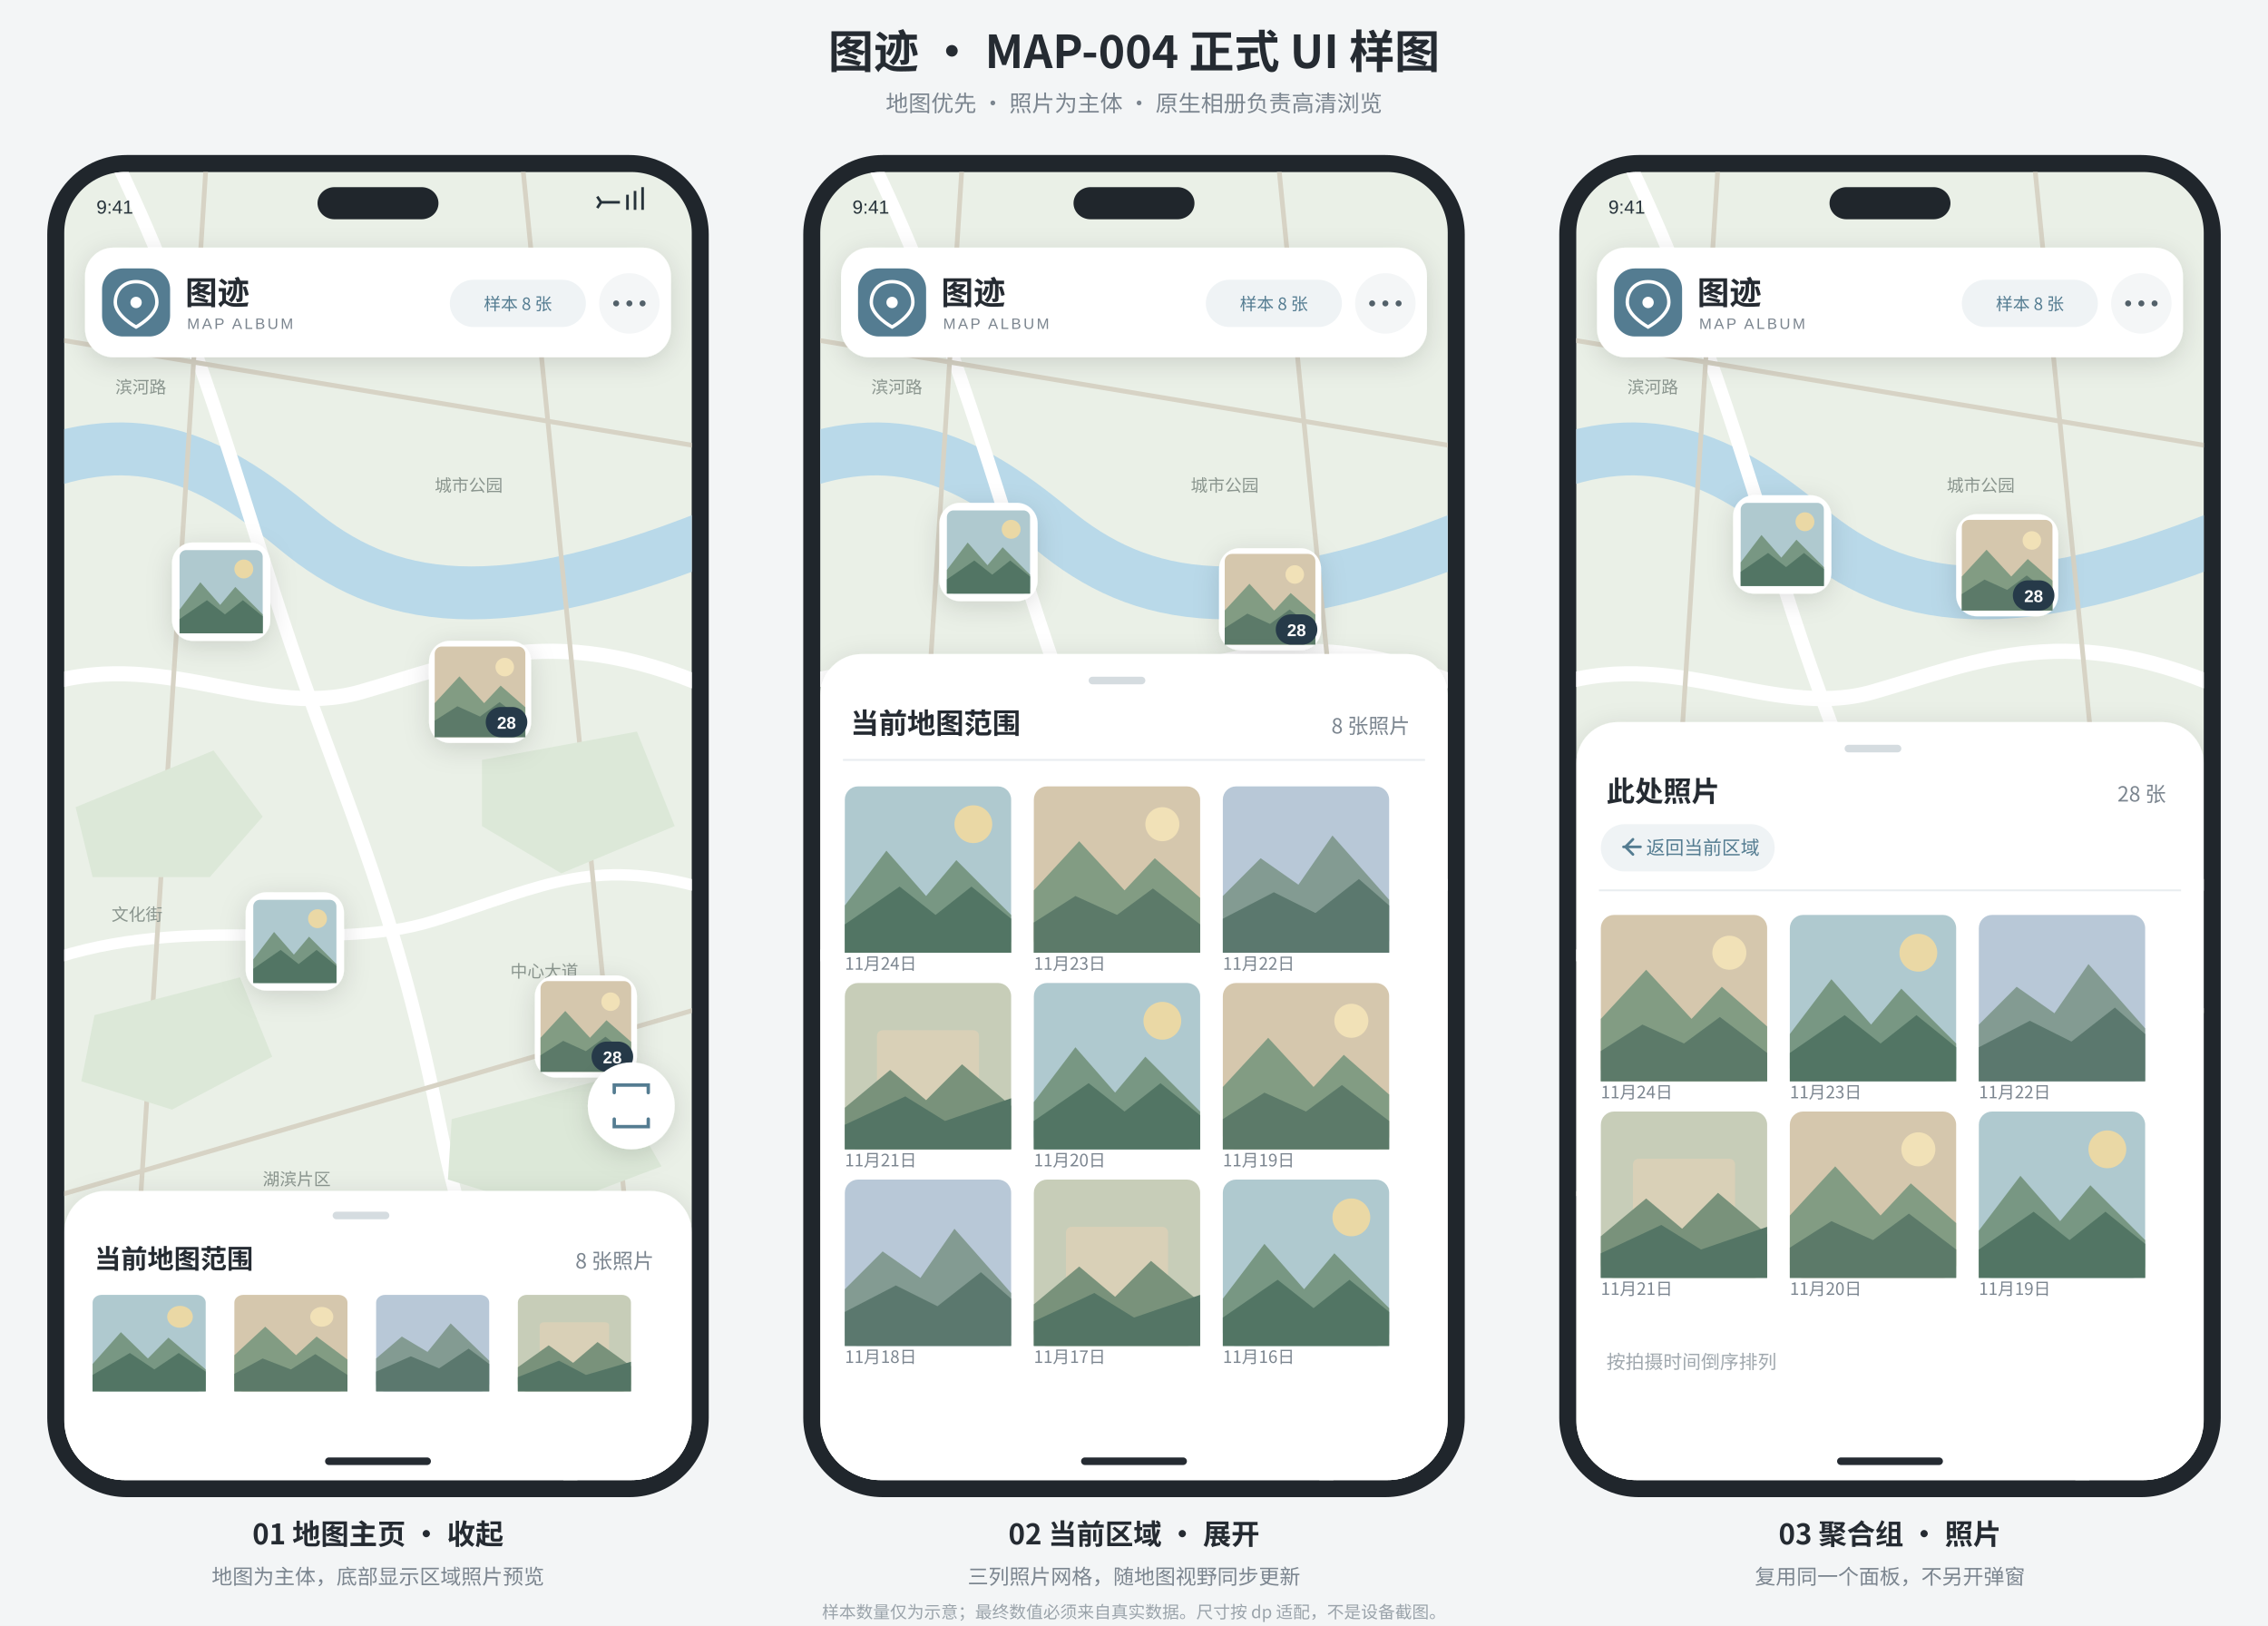
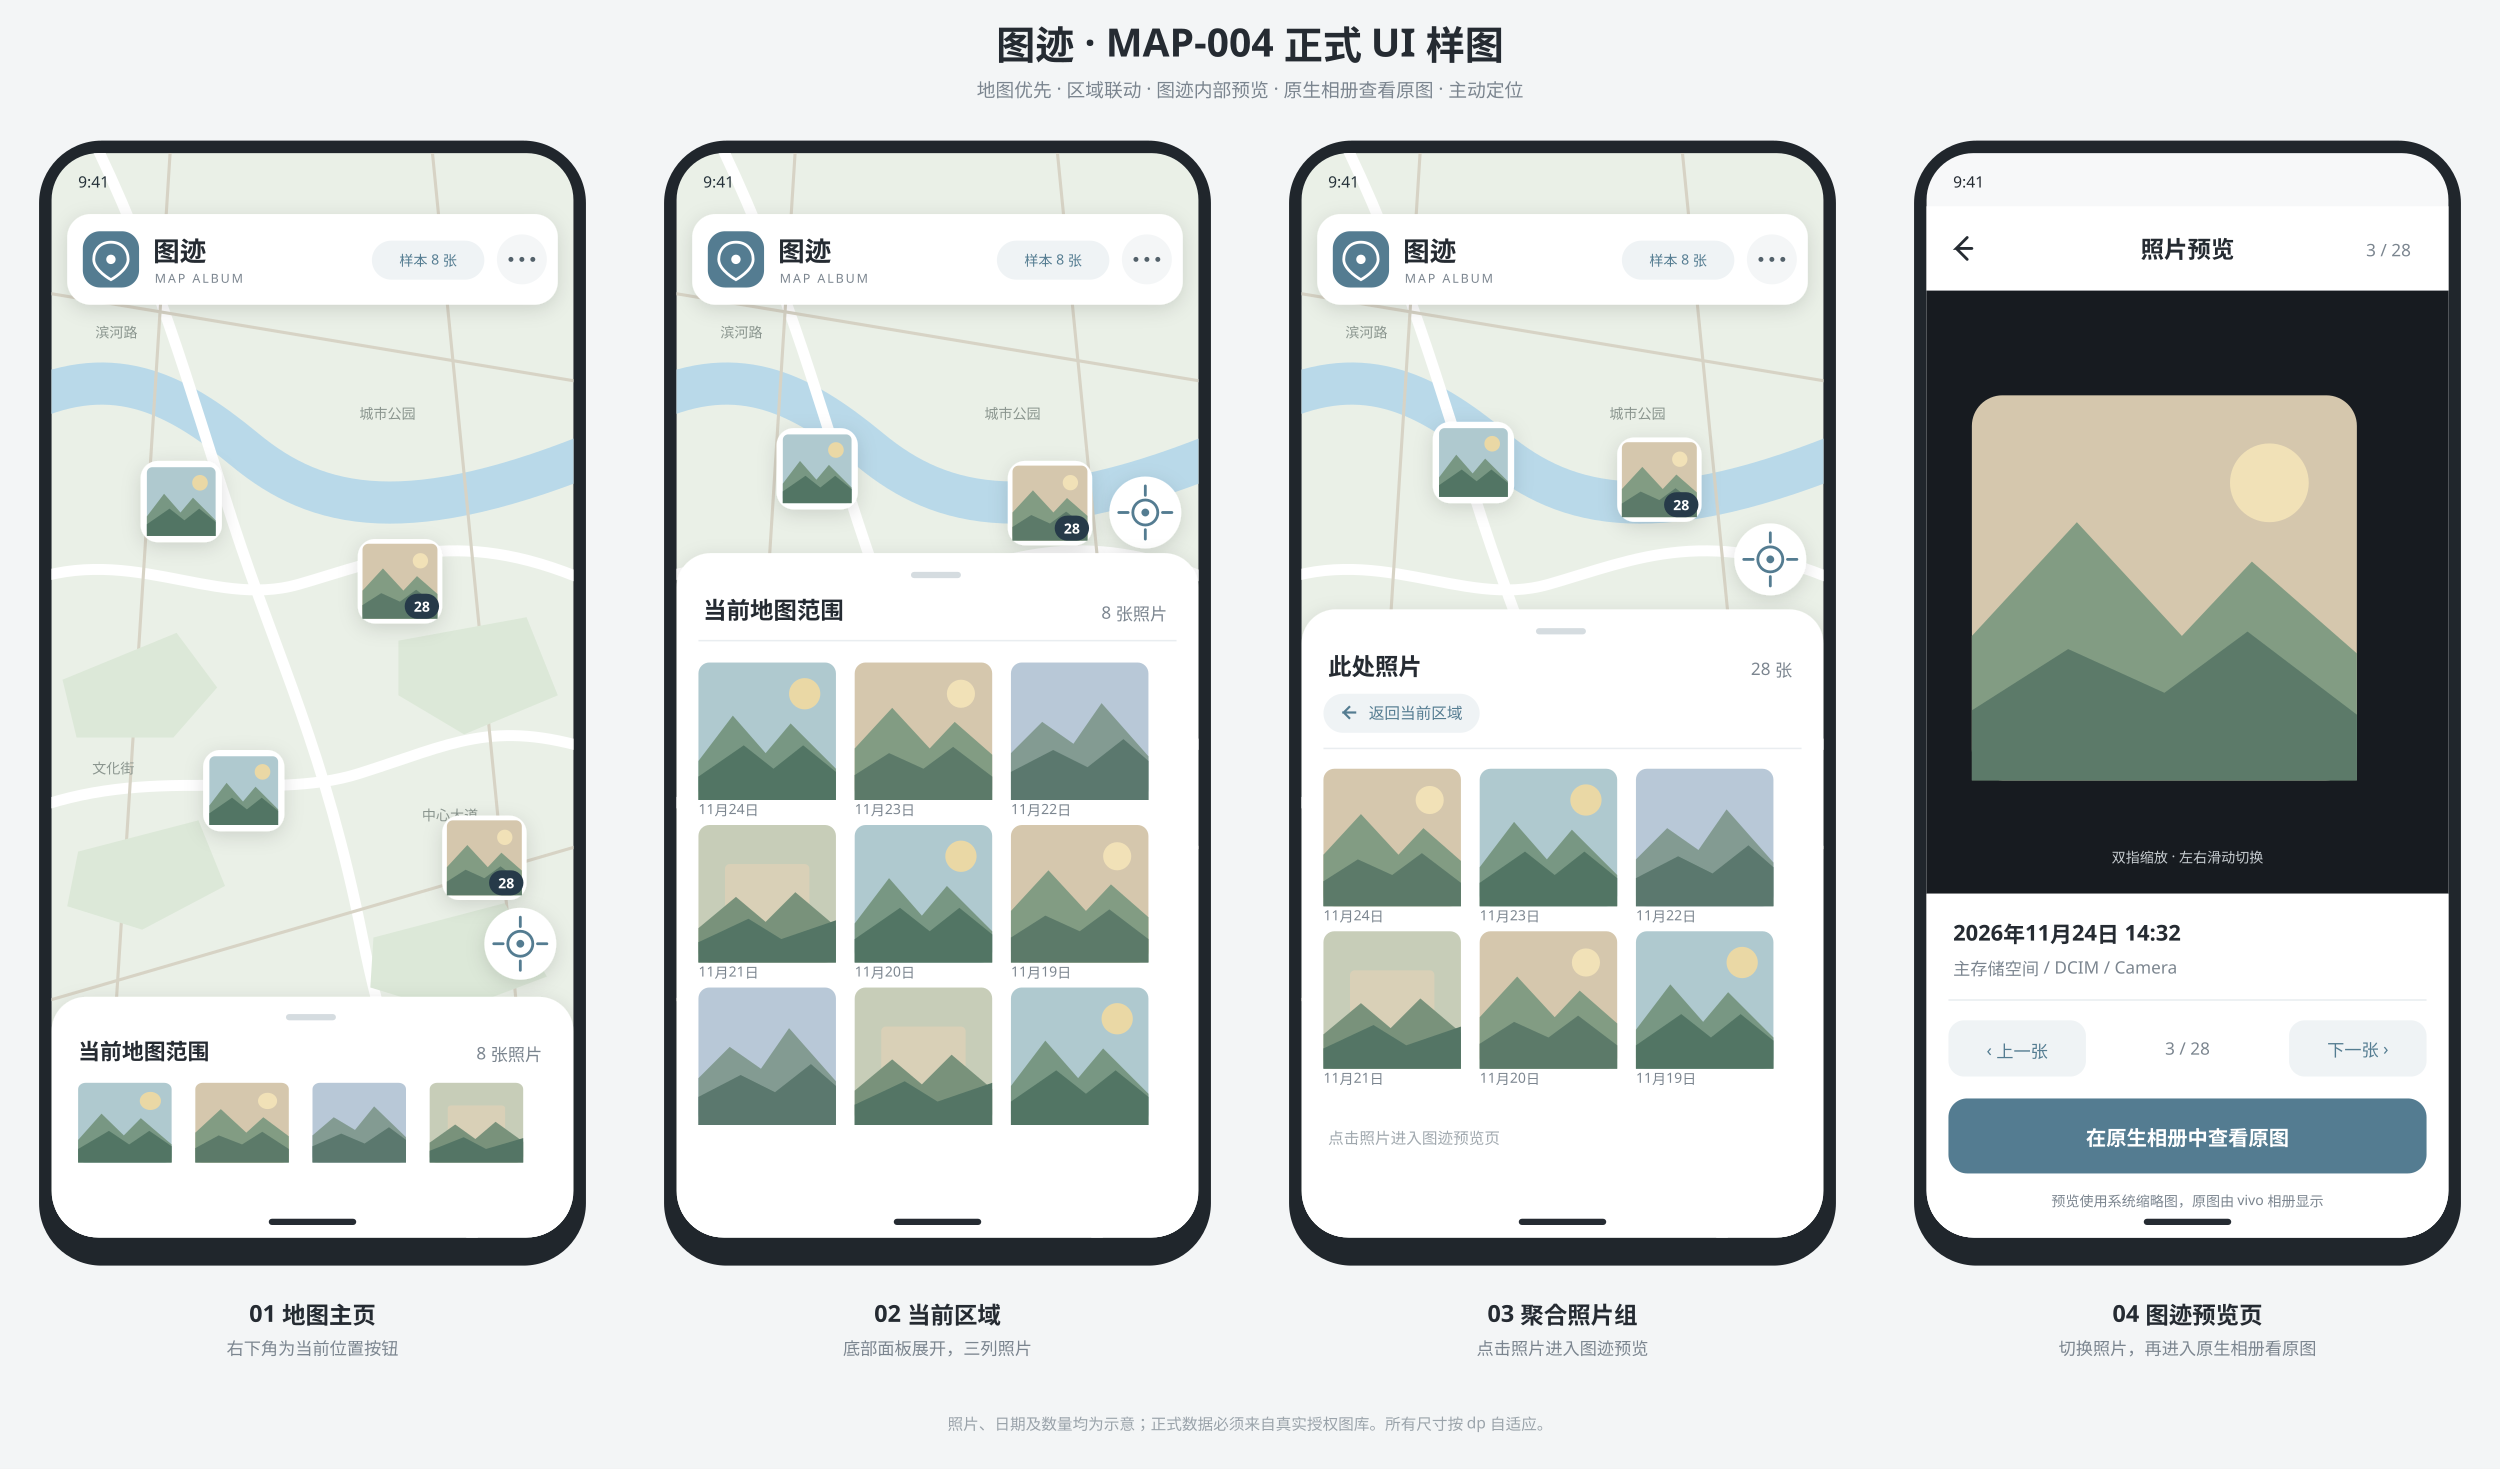
- <svg xmlns="http://www.w3.org/2000/svg" width="1200" height="860" viewBox="0 0 1200 860" role="img" aria-labelledby="title desc">
+ <svg xmlns="http://www.w3.org/2000/svg" width="1600" height="940" viewBox="0 0 1600 940" role="img" aria-labelledby="title desc">
  <defs>
    <filter id="shadow" x="-30%" y="-30%" width="160%" height="180%">
-       <feGaussianBlur in="SourceAlpha" stdDeviation="7" />
+       <feGaussianBlur in="SourceAlpha" stdDeviation="6" />
      <feOffset dy="3" />
      <feComponentTransfer>
-         <feFuncA type="linear" slope="0.13" />
+         <feFuncA type="linear" slope=".13" />
      </feComponentTransfer>
      <feMerge>
        <feMergeNode />
        <feMergeNode in="SourceGraphic" />
      </feMerge>
    </filter>
-     <clipPath id="screenClip">
-       <rect x="9" y="9" width="332" height="692" rx="32" />
+     <clipPath id="clip">
+       <rect x="8" y="8" width="334" height="694" rx="30" />
    </clipPath>
-     <g id="mapBase">
-       <rect x="9" y="9" width="332" height="692" fill="#EAF0E7" />
-       <path d="M-20 170 C45 140 86 160 132 198 S236 250 365 196" fill="none" stroke="#B9D9E9" stroke-width="28" />
-       <path d="M-15 285 C55 255 110 300 166 284 S270 244 360 286" fill="none" stroke="#FFFFFF" stroke-width="8" />
-       <path d="M30 -10 C75 80 95 155 124 244 S183 390 207 510 S260 650 280 710" fill="none" stroke="#FFFFFF" stroke-width="7" />
-       <path d="M-10 430 C70 398 145 424 205 405 S290 370 355 390" fill="none" stroke="#FFFFFF" stroke-width="6" />
-       <path d="M-10 555 L350 450 M-10 95 L350 155 M85 -10 L40 700 M250 -10 L320 700" fill="none" stroke="#D7D3C5" stroke-width="2.5" />
-       <path d="M15 345 L88 315 L114 350 L86 382 L24 382Z M230 320 L312 305 L332 355 L272 380 L230 355Z" fill="#DCE8D8" />
-       <path d="M25 455 L102 435 L119 477 L66 505 L18 490Z M214 510 L298 488 L325 535 L264 558 L212 542Z" fill="#DCE8D8" />
-       <g fill="#8A958E" font-family="Noto Sans CJK SC, sans-serif" font-size="9">
+     <g id="map">
+       <rect x="8" y="8" width="334" height="694" fill="#EAF0E7" />
+       <path d="M-15 170 C45 140 86 160 132 198 S236 250 365 196" fill="none" stroke="#B9D9E9" stroke-width="27" />
+       <path d="M-15 285 C55 255 110 300 166 284 S270 244 360 286 M30 -10 C75 80 95 155 124 244 S183 390 207 510 S260 650 280 710 M-10 430 C70 398 145 424 205 405 S290 370 355 390" fill="none" stroke="#FFFFFF" stroke-width="7" />
+       <path d="M-10 555 L350 450 M-10 95 L350 155 M85 -10 L40 700 M250 -10 L320 700" fill="none" stroke="#D7D3C5" stroke-width="2" />
+       <path d="M15 345 L88 315 L114 350 L86 382 L24 382Z M230 320 L312 305 L332 355 L272 380 L230 355Z M25 455 L102 435 L119 477 L66 505 L18 490Z M214 510 L298 488 L325 535 L264 558 L212 542Z" fill="#DCE8D8" />
+       <g fill="#8A958E" font-family="sans-serif" font-size="9">
        <text x="36" y="126">滨河路</text>
        <text x="205" y="178">城市公园</text>
        <text x="34" y="405">文化街</text>
        <text x="245" y="435">中心大道</text>
-         <text x="114" y="545">湖滨片区</text>
-       </g>
-     </g>
-     <g id="brandCard">
-       <rect x="20" y="49" width="310" height="58" rx="15" fill="#FFFFFF" filter="url(#shadow)" />
-       <rect x="29" y="60" width="36" height="36" rx="11" fill="#547C91" />
-       <path d="M47 67 C40 67 36 72 36 78 C36 85 47 91 47 91 S58 85 58 78 C58 72 54 67 47 67Z" fill="none" stroke="#FFFFFF" stroke-width="1.8" />
-       <circle cx="47" cy="78" r="3" fill="#FFFFFF" />
-       <text x="73" y="79" font-family="Noto Sans CJK SC, sans-serif" font-size="17" font-weight="700" fill="#252B32">图迹</text>
-       <text x="74" y="92" font-family="Arial, sans-serif" font-size="8" letter-spacing="1.2" fill="#7B858F">MAP ALBUM</text>
-       <rect x="213" y="66" width="72" height="25" rx="12.5" fill="#EFF3F5" />
-       <text x="249" y="82" font-family="Noto Sans CJK SC, sans-serif" font-size="9" text-anchor="middle" fill="#547C91">样本 8 张</text>
-       <circle cx="308" cy="78.5" r="16" fill="#F4F6F7" />
-       <circle cx="301" cy="78.5" r="1.6" fill="#53616A" />
-       <circle cx="308" cy="78.5" r="1.6" fill="#53616A" />
-       <circle cx="315" cy="78.5" r="1.6" fill="#53616A" />
-     </g>
-     <g id="thumbA">
+       </g>
+     </g>
+     <g id="brand">
+       <rect x="18" y="47" width="314" height="58" rx="15" fill="#FFFFFF" filter="url(#shadow)" />
+       <rect x="28" y="58" width="36" height="36" rx="11" fill="#547C91" />
+       <path d="M46 65 C39 65 35 70 35 76 C35 83 46 89 46 89 S57 83 57 76 C57 70 53 65 46 65Z" fill="none" stroke="#FFFFFF" stroke-width="1.8" />
+       <circle cx="46" cy="76" r="3" fill="#FFFFFF" />
+       <text x="73" y="77" font-family="sans-serif" font-size="17" font-weight="700" fill="#252B32">图迹</text>
+       <text x="74" y="91" font-family="sans-serif" font-size="8" letter-spacing="1.2" fill="#7B858F">MAP ALBUM</text>
+       <rect x="213" y="64" width="72" height="25" rx="12.5" fill="#EFF3F5" />
+       <text x="249" y="80" font-family="sans-serif" font-size="9" text-anchor="middle" fill="#547C91">样本 8 张</text>
+       <circle cx="309" cy="76" r="16" fill="#F4F6F7" />
+       <circle cx="302" cy="76" r="1.6" fill="#53616A" />
+       <circle cx="309" cy="76" r="1.6" fill="#53616A" />
+       <circle cx="316" cy="76" r="1.6" fill="#53616A" />
+     </g>
+     <g id="photoA">
      <rect width="88" height="88" rx="7" fill="#AFC9CF" />
      <circle cx="68" cy="20" r="10" fill="#EAD8A5" />
      <path d="M0 63 L22 34 L43 58 L59 39 L88 68 V88 H0Z" fill="#789783" />
      <path d="M0 73 L29 53 L48 68 L67 53 L88 70 V88 H0Z" fill="#527564" />
    </g>
-     <g id="thumbB">
+     <g id="photoB">
      <rect width="88" height="88" rx="7" fill="#D5C7AD" />
      <path d="M0 55 L24 29 L48 55 L64 38 L88 59 V88 H0Z" fill="#829C83" />
      <path d="M0 72 L22 58 L44 68 L63 54 L88 73 V88 H0Z" fill="#5C7A69" />
      <circle cx="68" cy="20" r="9" fill="#F1E1B7" />
    </g>
-     <g id="thumbC">
+     <g id="photoC">
      <rect width="88" height="88" rx="7" fill="#B8C8D7" />
      <path d="M0 58 L20 38 L40 52 L58 26 L88 60 V88 H0Z" fill="#839B92" />
      <path d="M0 70 L27 56 L49 67 L72 49 L88 63 V88 H0Z" fill="#5B786E" />
    </g>
-     <g id="thumbD">
+     <g id="photoD">
      <rect width="88" height="88" rx="7" fill="#C7CDB8" />
      <rect x="17" y="25" width="54" height="45" rx="3" fill="#D9D0B7" />
      <path d="M0 66 L24 46 L43 62 L62 43 L88 65 V88 H0Z" fill="#79927B" />
      <path d="M0 75 L32 60 L53 73 L88 61 V88 H0Z" fill="#547565" />
    </g>
-     <g id="marker1">
-       <rect x="0" y="0" width="52" height="52" rx="11" fill="#FFFFFF" filter="url(#shadow)" />
+     <g id="marker">
+       <rect width="52" height="52" rx="11" fill="#FFFFFF" filter="url(#shadow)" />
      <g transform="translate(4 4) scale(.5)">
-         <use href="#thumbA" />
-       </g>
-     </g>
-     <g id="clusterMarker">
-       <rect x="0" y="0" width="54" height="54" rx="11" fill="#FFFFFF" filter="url(#shadow)" />
+         <use href="#photoA" />
+       </g>
+     </g>
+     <g id="cluster">
+       <rect width="54" height="54" rx="11" fill="#FFFFFF" filter="url(#shadow)" />
      <g transform="translate(3 3) scale(.545)">
-         <use href="#thumbB" />
+         <use href="#photoB" />
      </g>
      <rect x="30" y="35" width="22" height="16" rx="8" fill="#263A49" />
-       <text x="41" y="46.5" text-anchor="middle" font-family="Arial, sans-serif" font-size="9" font-weight="700" fill="#FFFFFF">28</text>
+       <text x="41" y="46.5" text-anchor="middle" font-family="sans-serif" font-size="9" font-weight="700" fill="#FFFFFF">28</text>
+     </g>
+     <g id="locate">
+       <circle cx="24" cy="24" r="23" fill="#FFFFFF" filter="url(#shadow)" />
+       <circle cx="24" cy="24" r="8" fill="none" stroke="#547C91" stroke-width="1.8" />
+       <circle cx="24" cy="24" r="2.5" fill="#547C91" />
+       <path d="M24 7 V13 M24 35 V41 M7 24 H13 M35 24 H41" stroke="#547C91" stroke-width="1.8" stroke-linecap="round" />
    </g>
  </defs>
-   <rect width="1200" height="860" fill="#F3F5F6" />
-   <text x="600" y="36" text-anchor="middle" font-family="Noto Sans CJK SC, sans-serif" font-size="24" font-weight="700" fill="#252B32">图迹 · MAP-004 正式 UI 样图</text>
-   <text x="600" y="59" text-anchor="middle" font-family="Noto Sans CJK SC, sans-serif" font-size="12" fill="#7B858F">地图优先 · 照片为主体 · 原生相册负责高清浏览</text>
-   <g transform="translate(25 82)">
-     <rect width="350" height="710" rx="42" fill="#20262C" />
-     <g clip-path="url(#screenClip)">
-       <use href="#mapBase" />
-       <rect x="9" y="9" width="332" height="692" fill="none" />
-       <text x="26" y="31" font-family="Arial, sans-serif" font-size="10" fill="#26323A">9:41</text>
-       <rect x="143" y="17" width="64" height="17" rx="9" fill="#20262C" />
-       <g fill="none" stroke="#26323A" stroke-width="1.4">
-         <path d="M293 25 h10 M293 25 l-2 -3 M293 25 l-2 3" />
-         <path d="M307 21 v8 M311 19 v10 M315 17 v12" />
-       </g>
-       <use href="#brandCard" />
-       <g transform="translate(66 205)">
-         <use href="#marker1" />
-       </g>
-       <g transform="translate(202 257)">
-         <use href="#clusterMarker" />
+   <rect width="1600" height="940" fill="#F3F5F6" />
+   <text x="800" y="38" text-anchor="middle" font-family="sans-serif" font-size="25" font-weight="700" fill="#252B32">图迹 · MAP-004 正式 UI 样图</text>
+   <text x="800" y="62" text-anchor="middle" font-family="sans-serif" font-size="12" fill="#7B858F">地图优先 · 区域联动 · 图迹内部预览 · 原生相册查看原图 · 主动定位</text>
+   <g transform="translate(25 90)">
+     <rect width="350" height="720" rx="40" fill="#20262C" />
+     <g clip-path="url(#clip)">
+       <use href="#map" />
+       <text x="25" y="30" font-family="sans-serif" font-size="10" fill="#26323A">9:41</text>
+       <use href="#brand" />
+       <g transform="translate(65 205)">
+         <use href="#marker" />
+       </g>
+       <g transform="translate(204 255)">
+         <use href="#cluster" />
      </g>
      <g transform="translate(105 390)">
-         <use href="#marker1" />
-       </g>
-       <g transform="translate(258 434)">
-         <use href="#clusterMarker" />
-       </g>
-       <circle cx="309" cy="503" r="23" fill="#FFFFFF" filter="url(#shadow)" />
-       <path d="M300 496 v-4 h4 M318 496 v-4 h-4 M300 510 v4 h4 M318 510 v4 h-4 M304 492 h10 M304 514 h10" fill="none" stroke="#547C91" stroke-width="1.8" stroke-linecap="round" />
-       <rect x="9" y="548" width="332" height="153" rx="22" fill="#FFFFFF" filter="url(#shadow)" />
-       <rect x="151" y="559" width="30" height="4" rx="2" fill="#D5DCE0" />
-       <text x="25" y="589" font-family="Noto Sans CJK SC, sans-serif" font-size="14" font-weight="700" fill="#252B32">当前地图范围</text>
-       <text x="321" y="589" text-anchor="end" font-family="Noto Sans CJK SC, sans-serif" font-size="11" fill="#7B858F">8 张照片</text>
-       <g transform="translate(24 603) scale(.68 .58)">
-         <use href="#thumbA" />
-       </g>
-       <g transform="translate(99 603) scale(.68 .58)">
-         <use href="#thumbB" />
-       </g>
-       <g transform="translate(174 603) scale(.68 .58)">
-         <use href="#thumbC" />
-       </g>
-       <g transform="translate(249 603) scale(.68 .58)">
-         <use href="#thumbD" />
-       </g>
-       <rect x="9" y="683" width="332" height="18" fill="#FFFFFF" />
-       <rect x="147" y="689" width="56" height="4" rx="2" fill="#252B32" />
-     </g>
-   </g>
-   <g transform="translate(425 82)">
-     <rect width="350" height="710" rx="42" fill="#20262C" />
-     <g clip-path="url(#screenClip)">
-       <use href="#mapBase" />
-       <text x="26" y="31" font-family="Arial, sans-serif" font-size="10" fill="#26323A">9:41</text>
-       <rect x="143" y="17" width="64" height="17" rx="9" fill="#20262C" />
-       <use href="#brandCard" />
+         <use href="#marker" />
+       </g>
+       <g transform="translate(258 432)">
+         <use href="#cluster" />
+       </g>
+       <g transform="translate(284 490)">
+         <use href="#locate" />
+       </g>
+       <rect x="8" y="548" width="334" height="154" rx="22" fill="#FFFFFF" filter="url(#shadow)" />
+       <rect x="158" y="559" width="32" height="4" rx="2" fill="#D5DCE0" />
+       <text x="25" y="588" font-family="sans-serif" font-size="14" font-weight="700" fill="#252B32">当前地图范围</text>
+       <text x="322" y="588" text-anchor="end" font-family="sans-serif" font-size="11" fill="#7B858F">8 张照片</text>
+       <g transform="translate(25 603) scale(.68 .58)">
+         <use href="#photoA" />
+       </g>
+       <g transform="translate(100 603) scale(.68 .58)">
+         <use href="#photoB" />
+       </g>
+       <g transform="translate(175 603) scale(.68 .58)">
+         <use href="#photoC" />
+       </g>
+       <g transform="translate(250 603) scale(.68 .58)">
+         <use href="#photoD" />
+       </g>
+       <rect x="8" y="684" width="334" height="18" fill="#FFFFFF" />
+       <rect x="147" y="690" width="56" height="4" rx="2" fill="#252B32" />
+     </g>
+   </g>
+   <g transform="translate(425 90)">
+     <rect width="350" height="720" rx="40" fill="#20262C" />
+     <g clip-path="url(#clip)">
+       <use href="#map" />
+       <text x="25" y="30" font-family="sans-serif" font-size="10" fill="#26323A">9:41</text>
+       <use href="#brand" />
      <g transform="translate(72 184)">
-         <use href="#marker1" />
-       </g>
-       <g transform="translate(220 208)">
-         <use href="#clusterMarker" />
-       </g>
-       <rect x="9" y="264" width="332" height="437" rx="22" fill="#FFFFFF" filter="url(#shadow)" />
-       <rect x="151" y="276" width="30" height="4" rx="2" fill="#D5DCE0" />
-       <text x="25" y="306" font-family="Noto Sans CJK SC, sans-serif" font-size="15" font-weight="700" fill="#252B32">当前地图范围</text>
-       <text x="321" y="306" text-anchor="end" font-family="Noto Sans CJK SC, sans-serif" font-size="11" fill="#7B858F">8 张照片</text>
-       <path d="M21 320 H329" stroke="#E9EDF0" />
+         <use href="#marker" />
+       </g>
+       <g transform="translate(220 205)">
+         <use href="#cluster" />
+       </g>
+       <g transform="translate(284 214)">
+         <use href="#locate" />
+       </g>
+       <rect x="8" y="264" width="334" height="438" rx="22" fill="#FFFFFF" filter="url(#shadow)" />
+       <rect x="158" y="276" width="32" height="4" rx="2" fill="#D5DCE0" />
+       <text x="25" y="306" font-family="sans-serif" font-size="15" font-weight="700" fill="#252B32">当前地图范围</text>
+       <text x="322" y="306" text-anchor="end" font-family="sans-serif" font-size="11" fill="#7B858F">8 张照片</text>
+       <path d="M22 320 H328" stroke="#E9EDF0" />
      <g transform="translate(22 334)">
-         <use href="#thumbA" />
+         <use href="#photoA" />
      </g>
      <g transform="translate(122 334)">
-         <use href="#thumbB" />
+         <use href="#photoB" />
      </g>
      <g transform="translate(222 334)">
-         <use href="#thumbC" />
+         <use href="#photoC" />
      </g>
      <g transform="translate(22 438)">
-         <use href="#thumbD" />
+         <use href="#photoD" />
      </g>
      <g transform="translate(122 438)">
-         <use href="#thumbA" />
+         <use href="#photoA" />
      </g>
      <g transform="translate(222 438)">
-         <use href="#thumbB" />
+         <use href="#photoB" />
      </g>
      <g transform="translate(22 542)">
-         <use href="#thumbC" />
+         <use href="#photoC" />
      </g>
      <g transform="translate(122 542)">
-         <use href="#thumbD" />
+         <use href="#photoD" />
      </g>
      <g transform="translate(222 542)">
-         <use href="#thumbA" />
-       </g>
-       <g font-family="Noto Sans CJK SC, sans-serif" font-size="9" fill="#7B858F">
+         <use href="#photoA" />
+       </g>
+       <g font-family="sans-serif" font-size="9" fill="#7B858F">
        <text x="22" y="431">11月24日</text>
        <text x="122" y="431">11月23日</text>
        <text x="222" y="431">11月22日</text>
        <text x="22" y="535">11月21日</text>
        <text x="122" y="535">11月20日</text>
        <text x="222" y="535">11月19日</text>
-         <text x="22" y="639">11月18日</text>
-         <text x="122" y="639">11月17日</text>
-         <text x="222" y="639">11月16日</text>
-       </g>
-       <rect x="9" y="683" width="332" height="18" fill="#FFFFFF" />
-       <rect x="147" y="689" width="56" height="4" rx="2" fill="#252B32" />
-     </g>
-   </g>
-   <g transform="translate(825 82)">
-     <rect width="350" height="710" rx="42" fill="#20262C" />
-     <g clip-path="url(#screenClip)">
-       <use href="#mapBase" />
-       <text x="26" y="31" font-family="Arial, sans-serif" font-size="10" fill="#26323A">9:41</text>
-       <rect x="143" y="17" width="64" height="17" rx="9" fill="#20262C" />
-       <use href="#brandCard" />
+       </g>
+       <rect x="8" y="684" width="334" height="18" fill="#FFFFFF" />
+       <rect x="147" y="690" width="56" height="4" rx="2" fill="#252B32" />
+     </g>
+   </g>
+   <g transform="translate(825 90)">
+     <rect width="350" height="720" rx="40" fill="#20262C" />
+     <g clip-path="url(#clip)">
+       <use href="#map" />
+       <text x="25" y="30" font-family="sans-serif" font-size="10" fill="#26323A">9:41</text>
+       <use href="#brand" />
      <g transform="translate(92 180)">
-         <use href="#marker1" />
+         <use href="#marker" />
      </g>
      <g transform="translate(210 190)">
-         <use href="#clusterMarker" />
-       </g>
-       <rect x="9" y="300" width="332" height="401" rx="22" fill="#FFFFFF" filter="url(#shadow)" />
-       <rect x="151" y="312" width="30" height="4" rx="2" fill="#D5DCE0" />
-       <text x="25" y="342" font-family="Noto Sans CJK SC, sans-serif" font-size="15" font-weight="700" fill="#252B32">此处照片</text>
-       <text x="321" y="342" text-anchor="end" font-family="Noto Sans CJK SC, sans-serif" font-size="11" fill="#7B858F">28 张</text>
-       <rect x="22" y="354" width="92" height="25" rx="12.5" fill="#EFF3F5" />
-       <path d="M34 366 h9 m-4 -4 l-4 4 l4 4" stroke="#547C91" fill="none" stroke-width="1.4" stroke-linecap="round" />
-       <text x="76" y="370" text-anchor="middle" font-family="Noto Sans CJK SC, sans-serif" font-size="10" fill="#547C91">返回当前区域</text>
-       <path d="M21 389 H329" stroke="#E9EDF0" />
+         <use href="#cluster" />
+       </g>
+       <g transform="translate(284 244)">
+         <use href="#locate" />
+       </g>
+       <rect x="8" y="300" width="334" height="402" rx="22" fill="#FFFFFF" filter="url(#shadow)" />
+       <rect x="158" y="312" width="32" height="4" rx="2" fill="#D5DCE0" />
+       <text x="25" y="342" font-family="sans-serif" font-size="15" font-weight="700" fill="#252B32">此处照片</text>
+       <text x="322" y="342" text-anchor="end" font-family="sans-serif" font-size="11" fill="#7B858F">28 张</text>
+       <rect x="22" y="354" width="100" height="25" rx="12.5" fill="#EFF3F5" />
+       <path d="M34 366 h9 m-4 -4 l-4 4 l4 4" stroke="#547C91" fill="none" stroke-width="1.4" />
+       <text x="81" y="370" text-anchor="middle" font-family="sans-serif" font-size="10" fill="#547C91">返回当前区域</text>
+       <path d="M22 389 H328" stroke="#E9EDF0" />
      <g transform="translate(22 402)">
-         <use href="#thumbB" />
+         <use href="#photoB" />
      </g>
      <g transform="translate(122 402)">
-         <use href="#thumbA" />
+         <use href="#photoA" />
      </g>
      <g transform="translate(222 402)">
-         <use href="#thumbC" />
+         <use href="#photoC" />
      </g>
      <g transform="translate(22 506)">
-         <use href="#thumbD" />
+         <use href="#photoD" />
      </g>
      <g transform="translate(122 506)">
-         <use href="#thumbB" />
+         <use href="#photoB" />
      </g>
      <g transform="translate(222 506)">
-         <use href="#thumbA" />
-       </g>
-       <g font-family="Noto Sans CJK SC, sans-serif" font-size="9" fill="#7B858F">
+         <use href="#photoA" />
+       </g>
+       <g font-family="sans-serif" font-size="9" fill="#7B858F">
        <text x="22" y="499">11月24日</text>
        <text x="122" y="499">11月23日</text>
        <text x="222" y="499">11月22日</text>
        <text x="22" y="603">11月21日</text>
        <text x="122" y="603">11月20日</text>
        <text x="222" y="603">11月19日</text>
      </g>
-       <text x="25" y="642" font-family="Noto Sans CJK SC, sans-serif" font-size="10" fill="#A0A8AE">按拍摄时间倒序排列</text>
-       <rect x="9" y="683" width="332" height="18" fill="#FFFFFF" />
-       <rect x="147" y="689" width="56" height="4" rx="2" fill="#252B32" />
-     </g>
-   </g>
-   <g font-family="Noto Sans CJK SC, sans-serif" text-anchor="middle">
-     <text x="200" y="817" font-size="15" font-weight="700" fill="#252B32">01  地图主页 · 收起</text>
-     <text x="200" y="838" font-size="11" fill="#7B858F">地图为主体，底部显示区域照片预览</text>
-     <text x="600" y="817" font-size="15" font-weight="700" fill="#252B32">02  当前区域 · 展开</text>
-     <text x="600" y="838" font-size="11" fill="#7B858F">三列照片网格，随地图视野同步更新</text>
-     <text x="1000" y="817" font-size="15" font-weight="700" fill="#252B32">03  聚合组 · 照片</text>
-     <text x="1000" y="838" font-size="11" fill="#7B858F">复用同一个面板，不另开弹窗</text>
-   </g>
-   <text x="600" y="856" text-anchor="middle" font-family="Noto Sans CJK SC, sans-serif" font-size="9" fill="#9AA3AA">样本数量仅为示意；最终数值必须来自真实数据。尺寸按 dp 适配，不是设备截图。</text>
+       <text x="25" y="642" font-family="sans-serif" font-size="10" fill="#A0A8AE">点击照片进入图迹预览页</text>
+       <rect x="8" y="684" width="334" height="18" fill="#FFFFFF" />
+       <rect x="147" y="690" width="56" height="4" rx="2" fill="#252B32" />
+     </g>
+   </g>
+   <g transform="translate(1225 90)">
+     <rect width="350" height="720" rx="40" fill="#20262C" />
+     <g clip-path="url(#clip)">
+       <rect x="8" y="8" width="334" height="694" fill="#F7F8F9" />
+       <text x="25" y="30" font-family="sans-serif" font-size="10" fill="#252B32">9:41</text>
+       <rect x="8" y="42" width="334" height="54" fill="#FFFFFF" />
+       <path d="M37 69 L27 69 L34 62 M27 69 L34 76" fill="none" stroke="#252B32" stroke-width="1.8" stroke-linecap="round" />
+       <text x="175" y="75" text-anchor="middle" font-family="sans-serif" font-size="15" font-weight="700" fill="#252B32">照片预览</text>
+       <text x="318" y="74" text-anchor="end" font-family="sans-serif" font-size="11" fill="#7B858F">3 / 28</text>
+       <rect x="8" y="96" width="334" height="386" fill="#171B20" />
+       <g transform="translate(37 163) scale(2.8 2.8)">
+         <use href="#photoB" />
+       </g>
+       <text x="175" y="462" text-anchor="middle" font-family="sans-serif" font-size="9" fill="#C7CDD1">双指缩放 · 左右滑动切换</text>
+       <rect x="8" y="482" width="334" height="220" fill="#FFFFFF" />
+       <text x="25" y="512" font-family="sans-serif" font-size="14" font-weight="700" fill="#252B32">2026年11月24日 14:32</text>
+       <text x="25" y="534" font-family="sans-serif" font-size="11" fill="#7B858F">主存储空间 / DCIM / Camera</text>
+       <path d="M22 550 H328" stroke="#E9EDF0" />
+       <rect x="22" y="563" width="88" height="36" rx="10" fill="#EFF3F5" />
+       <text x="66" y="586" text-anchor="middle" font-family="sans-serif" font-size="11" fill="#547C91">‹ 上一张</text>
+       <text x="175" y="585" text-anchor="middle" font-family="sans-serif" font-size="11" fill="#7B858F">3 / 28</text>
+       <rect x="240" y="563" width="88" height="36" rx="10" fill="#EFF3F5" />
+       <text x="284" y="586" text-anchor="middle" font-family="sans-serif" font-size="11" fill="#547C91">下一张 ›</text>
+       <rect x="22" y="613" width="306" height="48" rx="12" fill="#547C91" />
+       <text x="175" y="643" text-anchor="middle" font-family="sans-serif" font-size="13" font-weight="700" fill="#FFFFFF">在原生相册中查看原图</text>
+       <text x="175" y="682" text-anchor="middle" font-family="sans-serif" font-size="9" fill="#7B858F">预览使用系统缩略图，原图由 vivo 相册显示</text>
+       <rect x="8" y="684" width="334" height="18" fill="#FFFFFF" />
+       <rect x="147" y="690" width="56" height="4" rx="2" fill="#252B32" />
+     </g>
+   </g>
+   <g font-family="sans-serif" text-anchor="middle">
+     <text x="200" y="846" font-size="15" font-weight="700" fill="#252B32">01 地图主页</text>
+     <text x="200" y="867" font-size="11" fill="#7B858F">右下角为当前位置按钮</text>
+     <text x="600" y="846" font-size="15" font-weight="700" fill="#252B32">02 当前区域</text>
+     <text x="600" y="867" font-size="11" fill="#7B858F">底部面板展开，三列照片</text>
+     <text x="1000" y="846" font-size="15" font-weight="700" fill="#252B32">03 聚合照片组</text>
+     <text x="1000" y="867" font-size="11" fill="#7B858F">点击照片进入图迹预览</text>
+     <text x="1400" y="846" font-size="15" font-weight="700" fill="#252B32">04 图迹预览页</text>
+     <text x="1400" y="867" font-size="11" fill="#7B858F">切换照片，再进入原生相册看原图</text>
+   </g>
+   <text x="800" y="915" text-anchor="middle" font-family="sans-serif" font-size="10" fill="#9AA3AA">照片、日期及数量均为示意；正式数据必须来自真实授权图库。所有尺寸按 dp 自适应。</text>
</svg>
